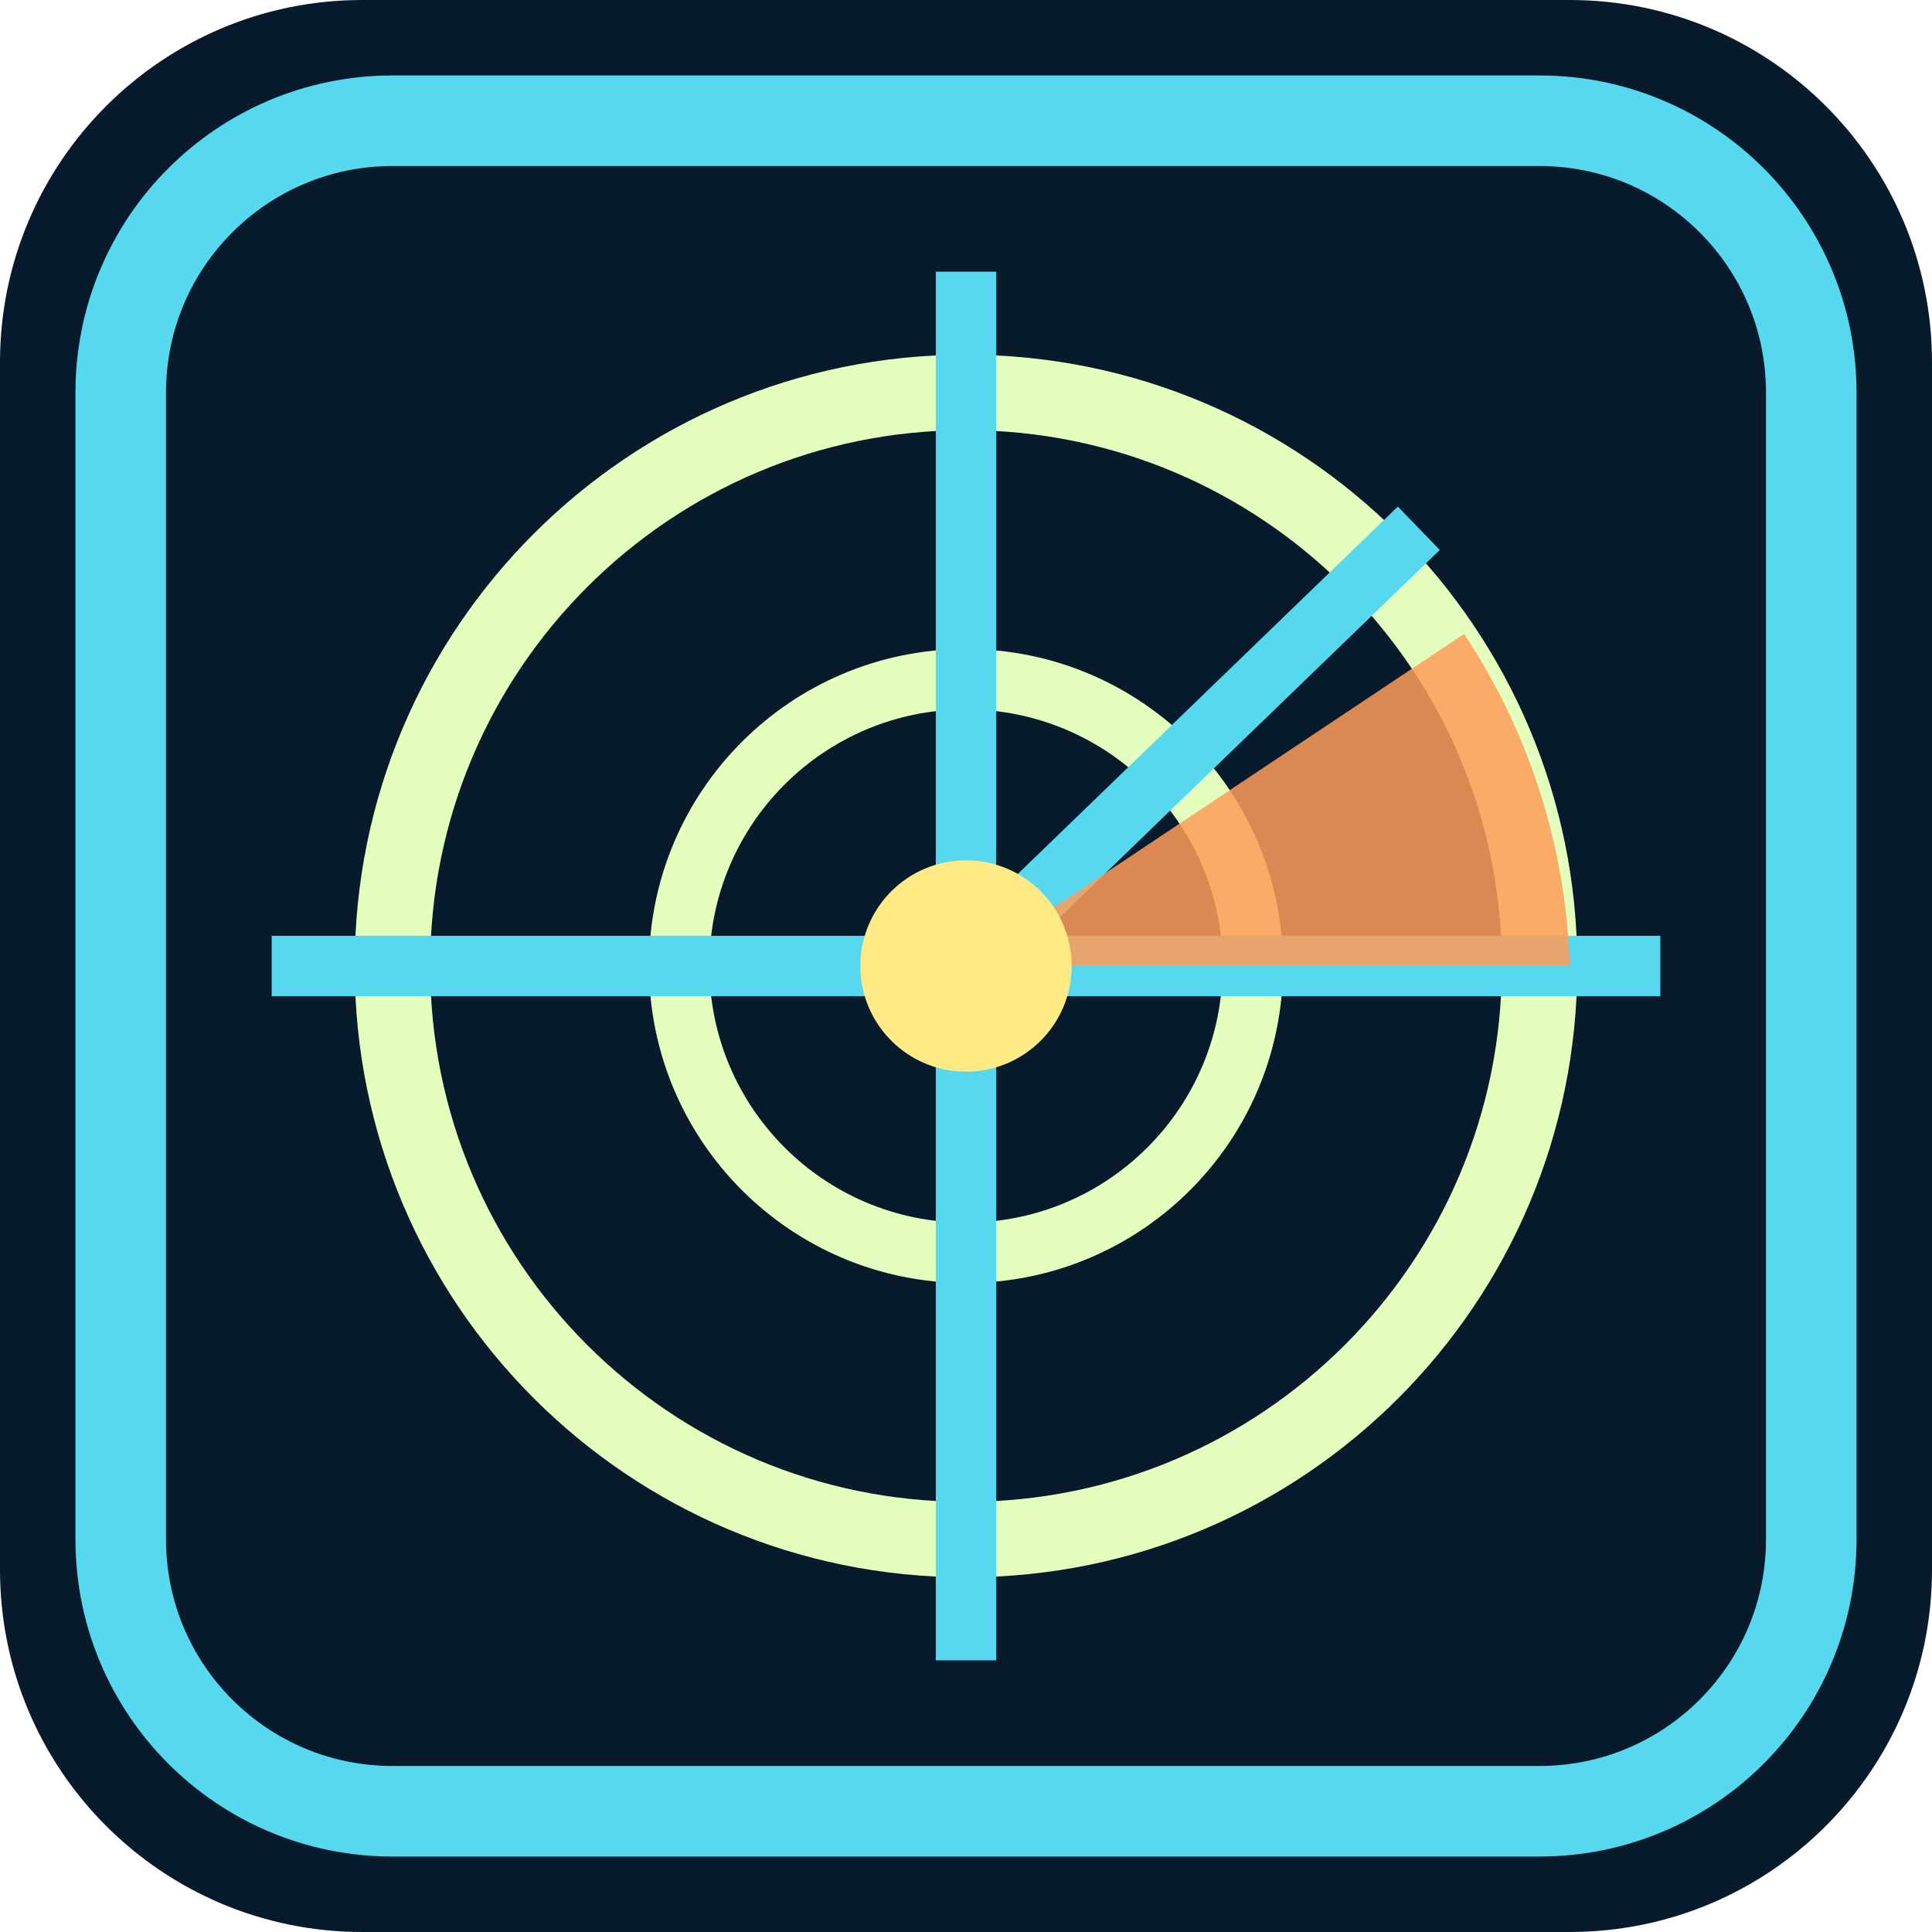
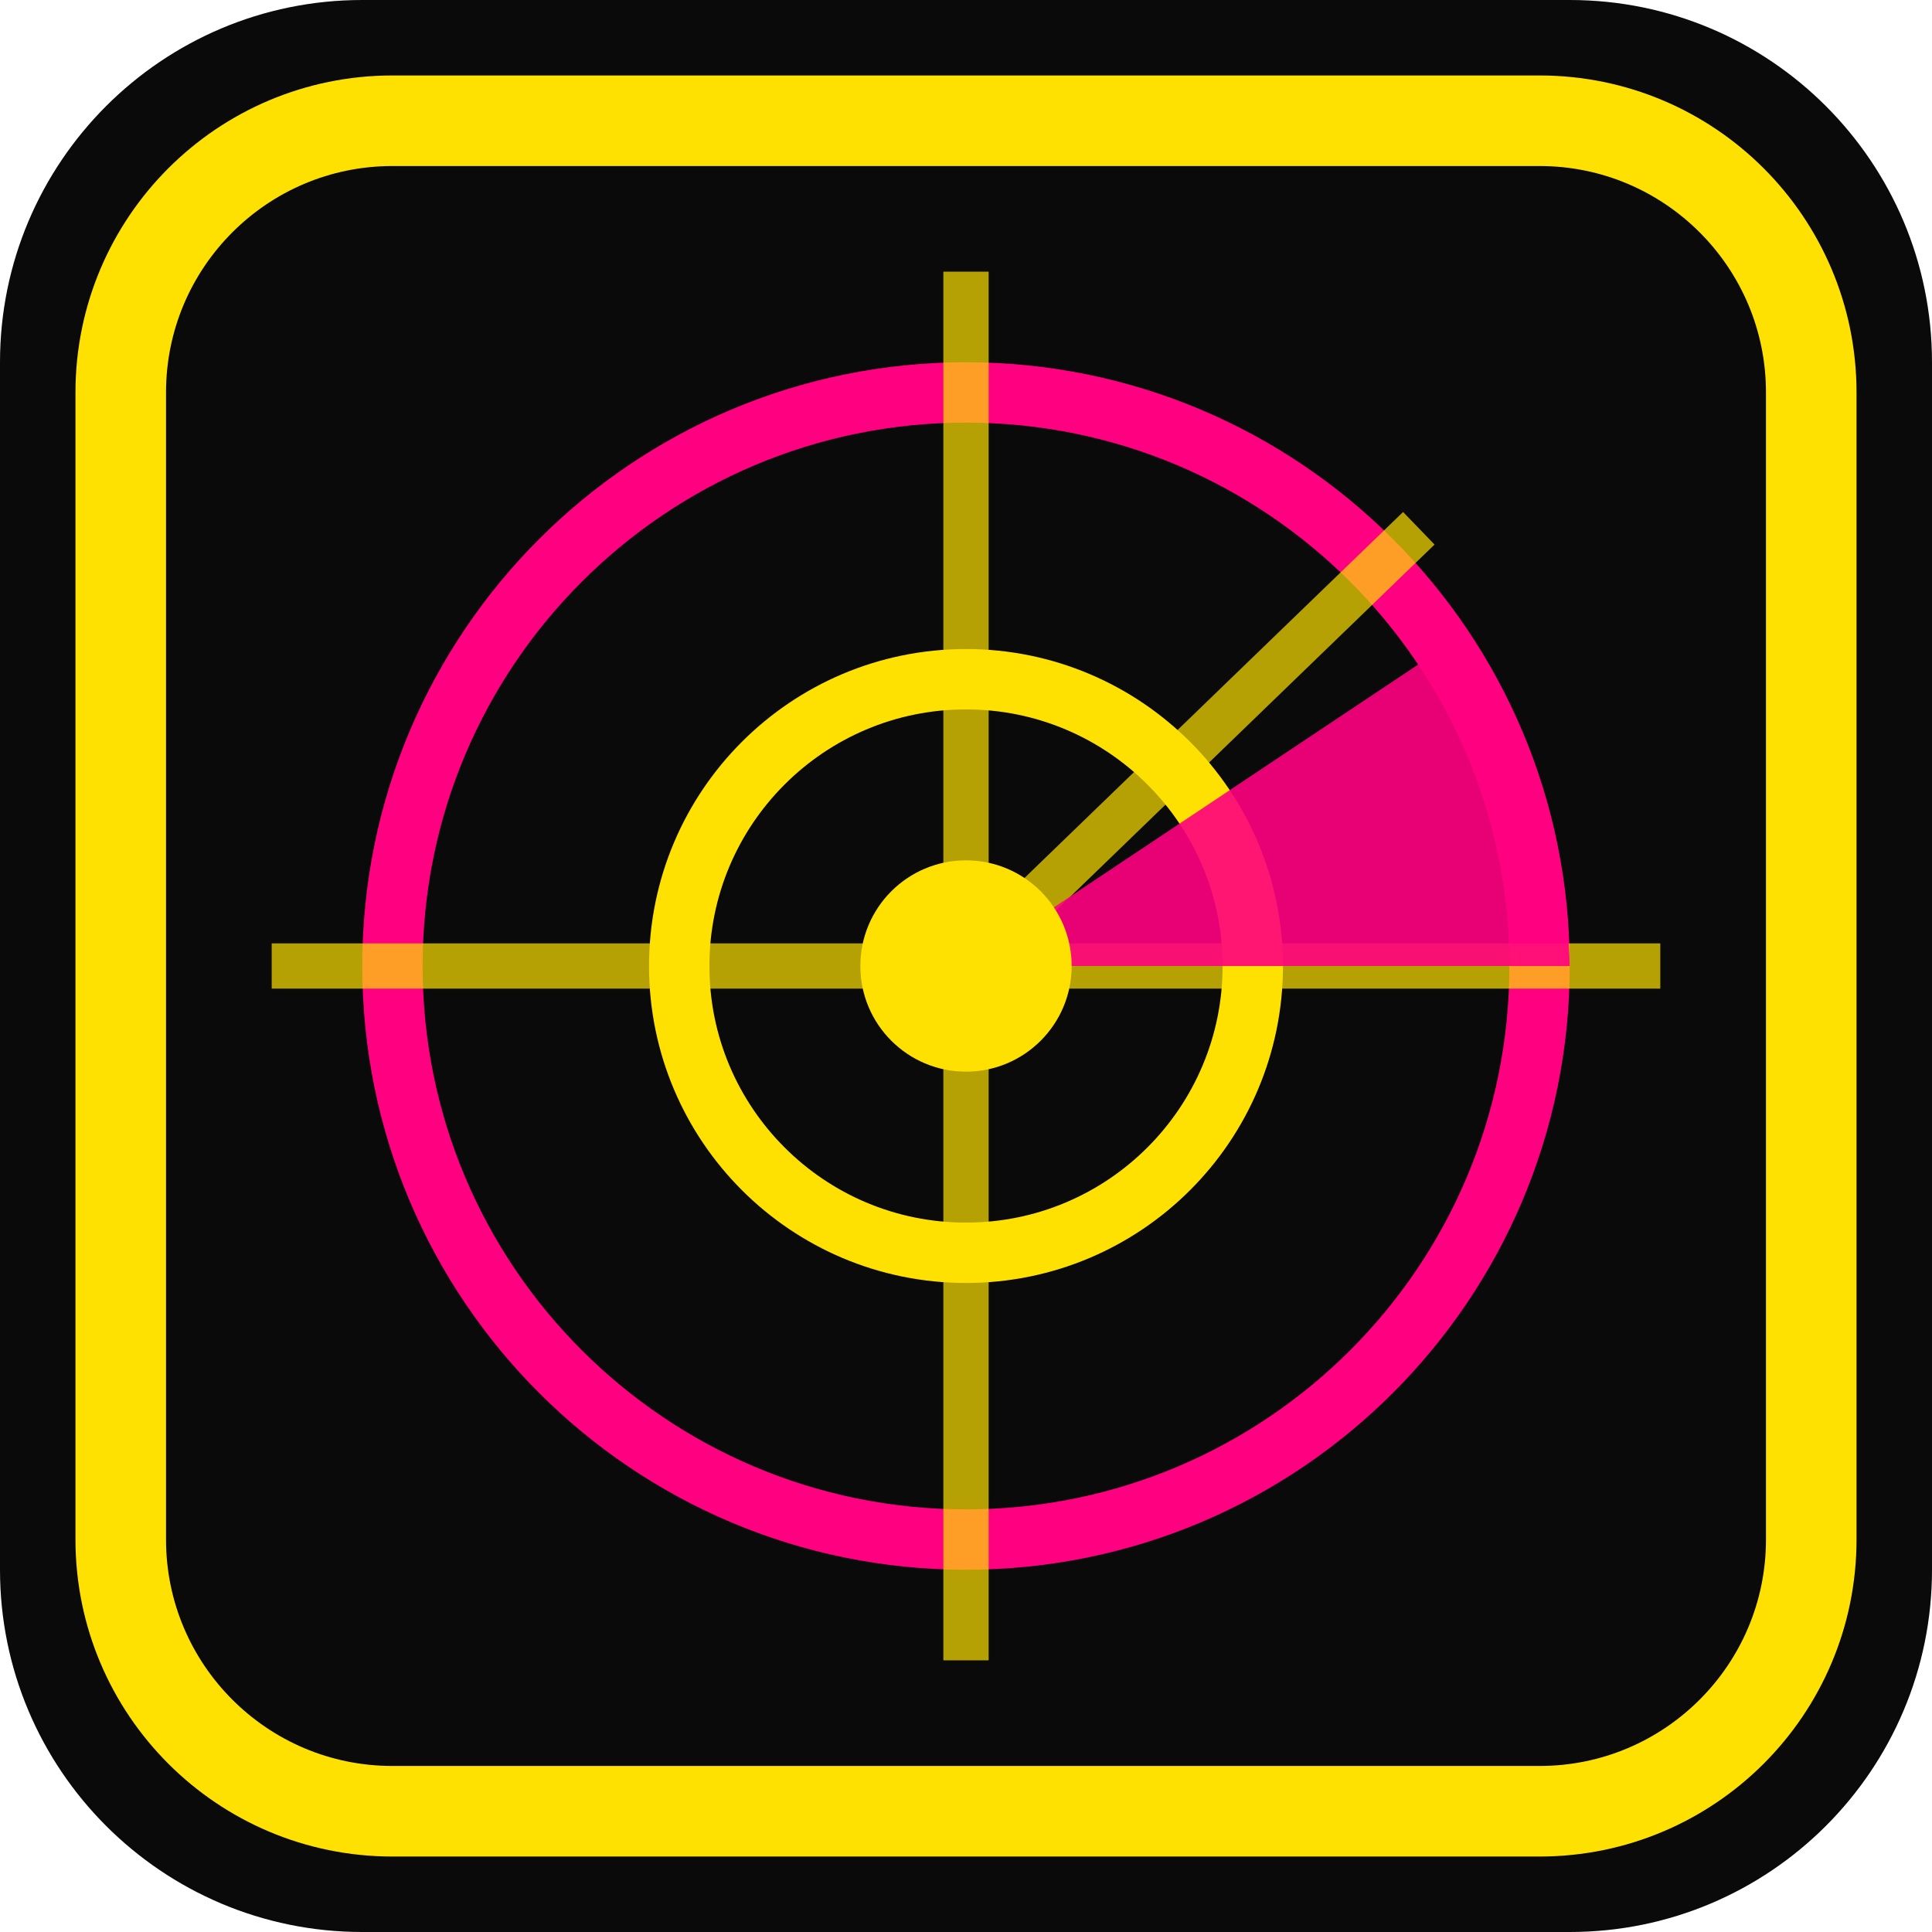
- <svg xmlns="http://www.w3.org/2000/svg" viewBox="0 0 128 128" role="img" aria-label="Hacker Tracker radar mark">
-   <rect width="128" height="128" rx="24" fill="#071b2c" />
-   <rect x="8" y="8" width="112" height="112" rx="18" fill="none" stroke="#56d8ef" stroke-width="6" />
-   <circle cx="64" cy="64" r="38" fill="none" stroke="#e4ffbd" stroke-width="5" />
-   <circle cx="64" cy="64" r="19" fill="none" stroke="#e4ffbd" stroke-width="4" />
-   <path d="M64 64 94 35M64 18v92M18 64h92" stroke="#56d8ef" stroke-width="4" />
-   <path d="M64 64 97 42A42 42 0 0 1 104 64Z" fill="#ff9c58" opacity=".85" />
-   <circle cx="64" cy="64" r="7" fill="#ffea85" />
+ <svg xmlns="http://www.w3.org/2000/svg" viewBox="0 0 128 128" role="img" aria-label="Hacker Tracker">
+   <rect width="128" height="128" rx="24" fill="#0a0a0a" />
+   <rect x="8" y="8" width="112" height="112" rx="18" fill="none" stroke="#fee101" stroke-width="6" />
+   <circle cx="64" cy="64" r="38" fill="none" stroke="#ff0080" stroke-width="4" />
+   <circle cx="64" cy="64" r="19" fill="none" stroke="#fee101" stroke-width="4" />
+   <path d="M64 64 94 35M64 18v92M18 64h92" stroke="#fee101" stroke-width="3" opacity=".7" />
+   <path d="M64 64 97 42A42 42 0 0 1 104 64Z" fill="#ff0080" opacity=".9" />
+   <circle cx="64" cy="64" r="7" fill="#fee101" />
</svg>
